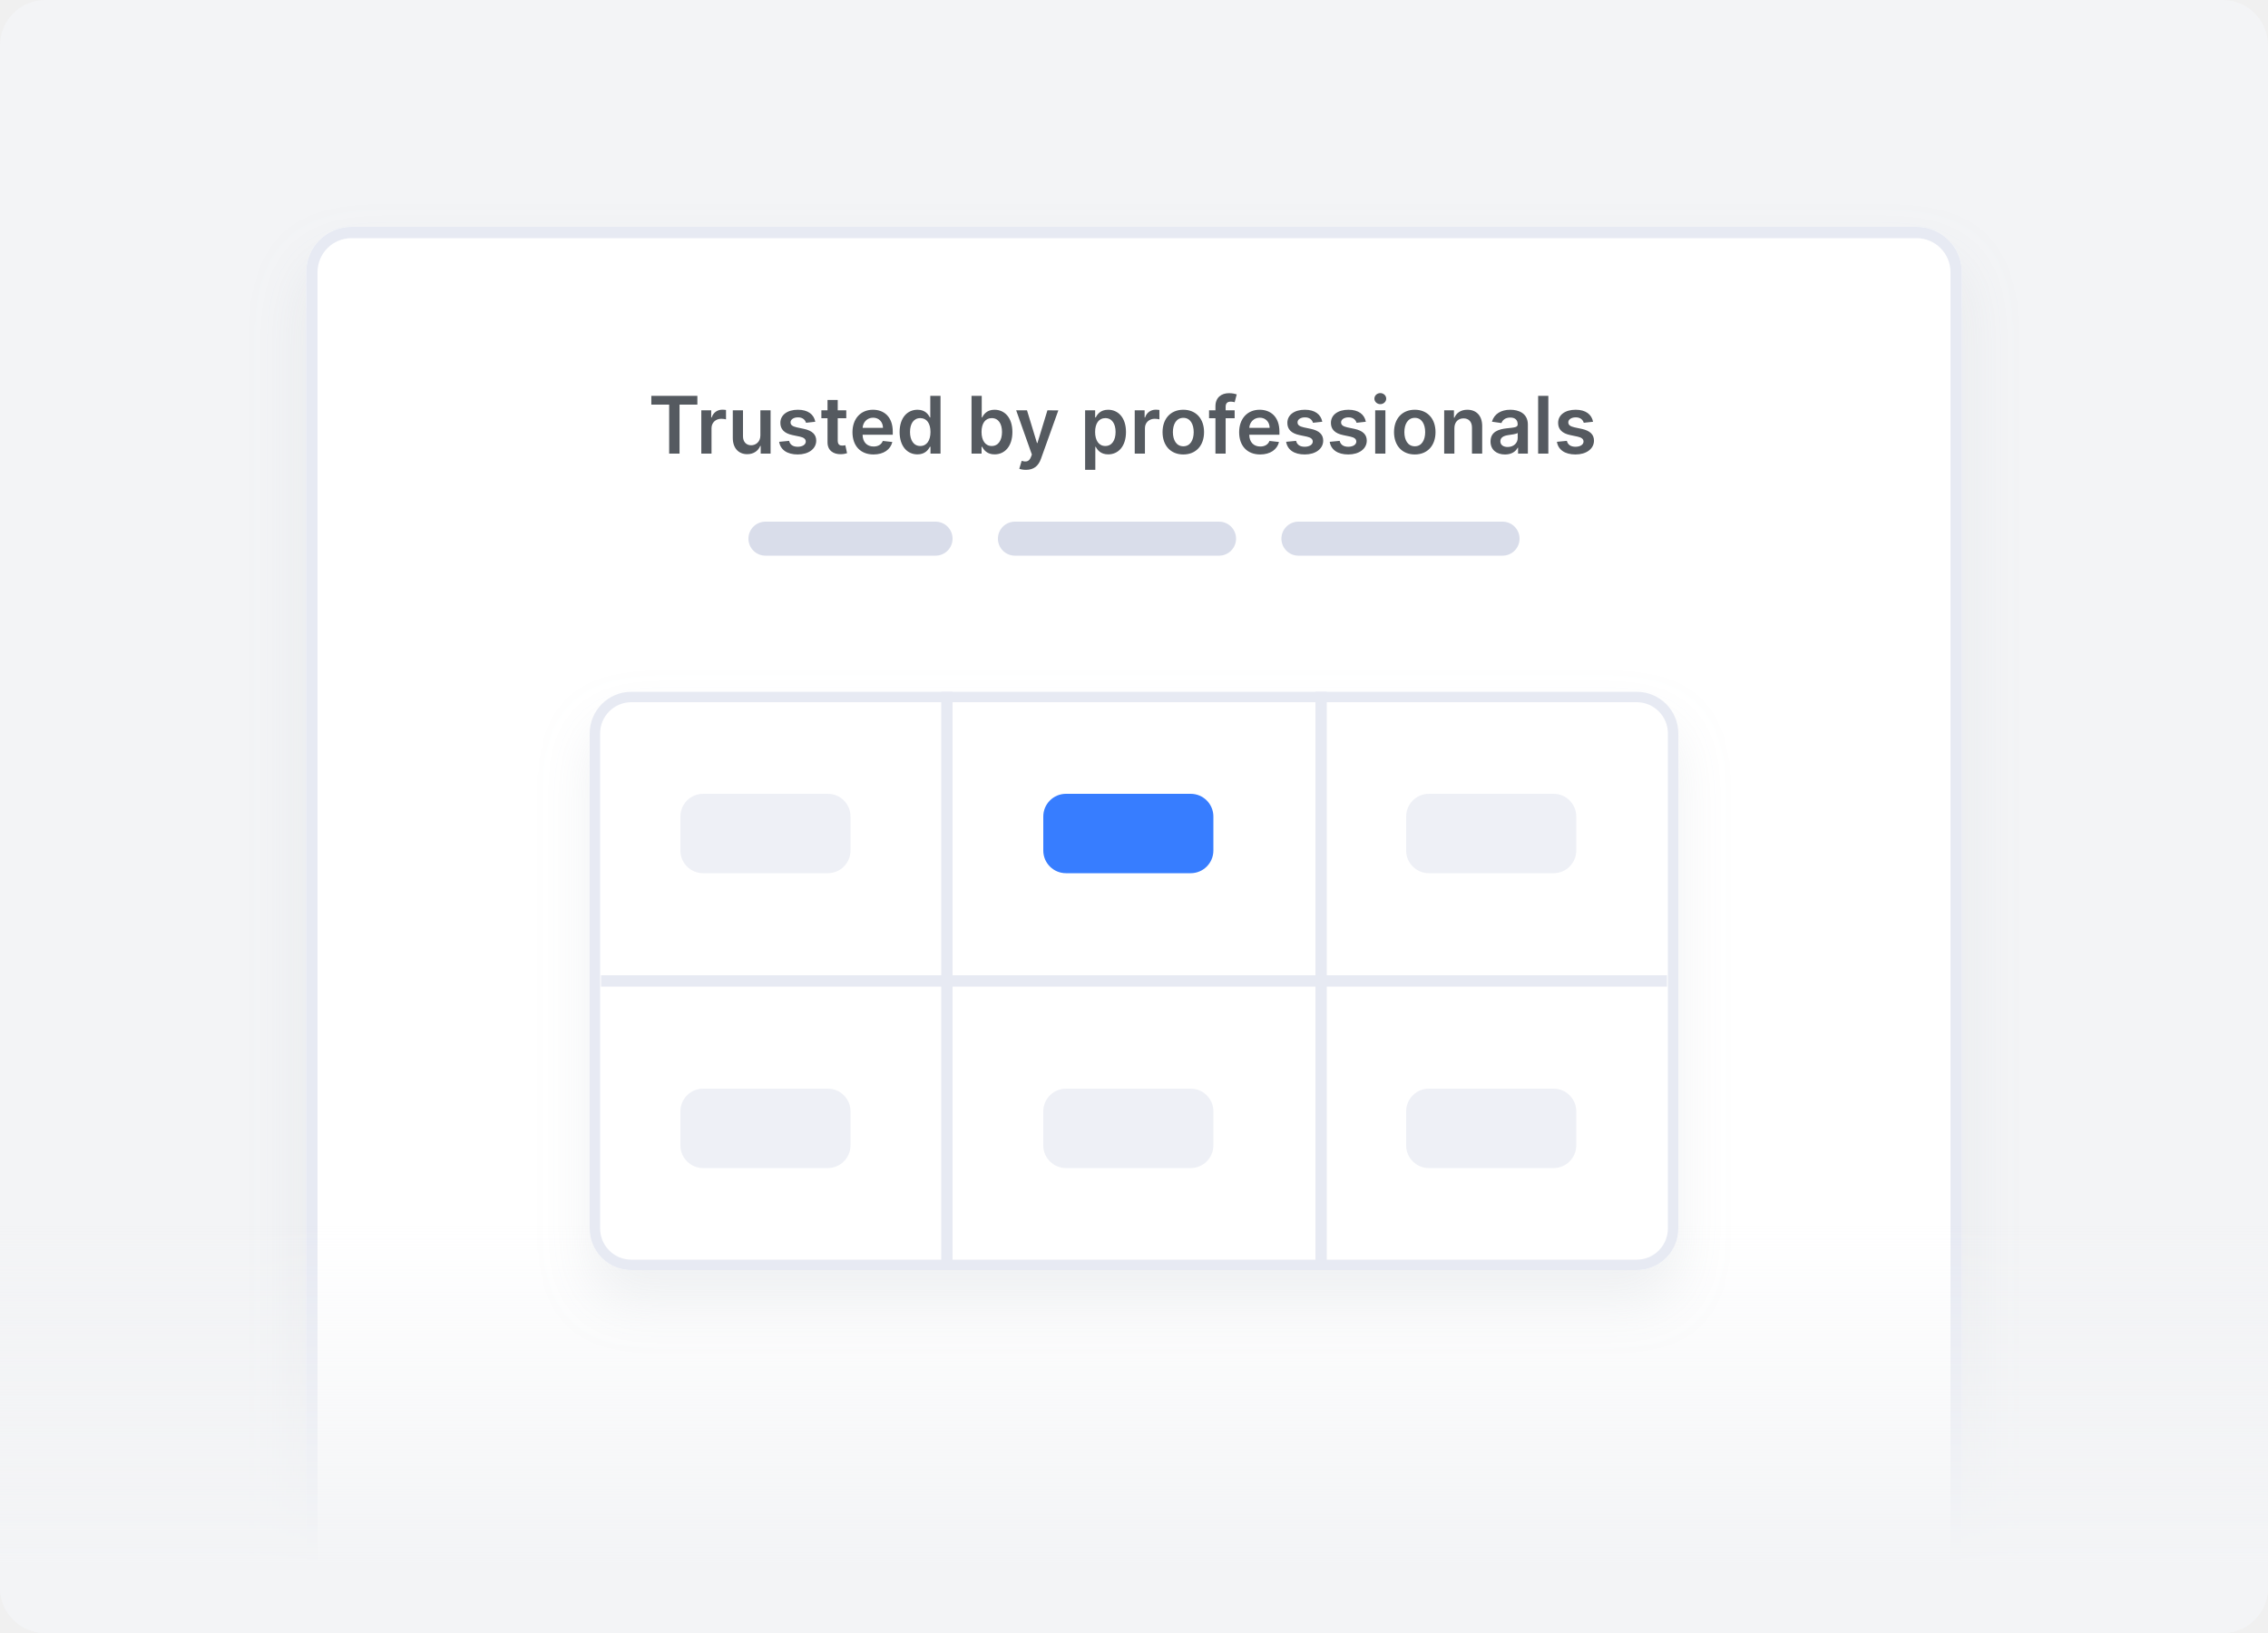
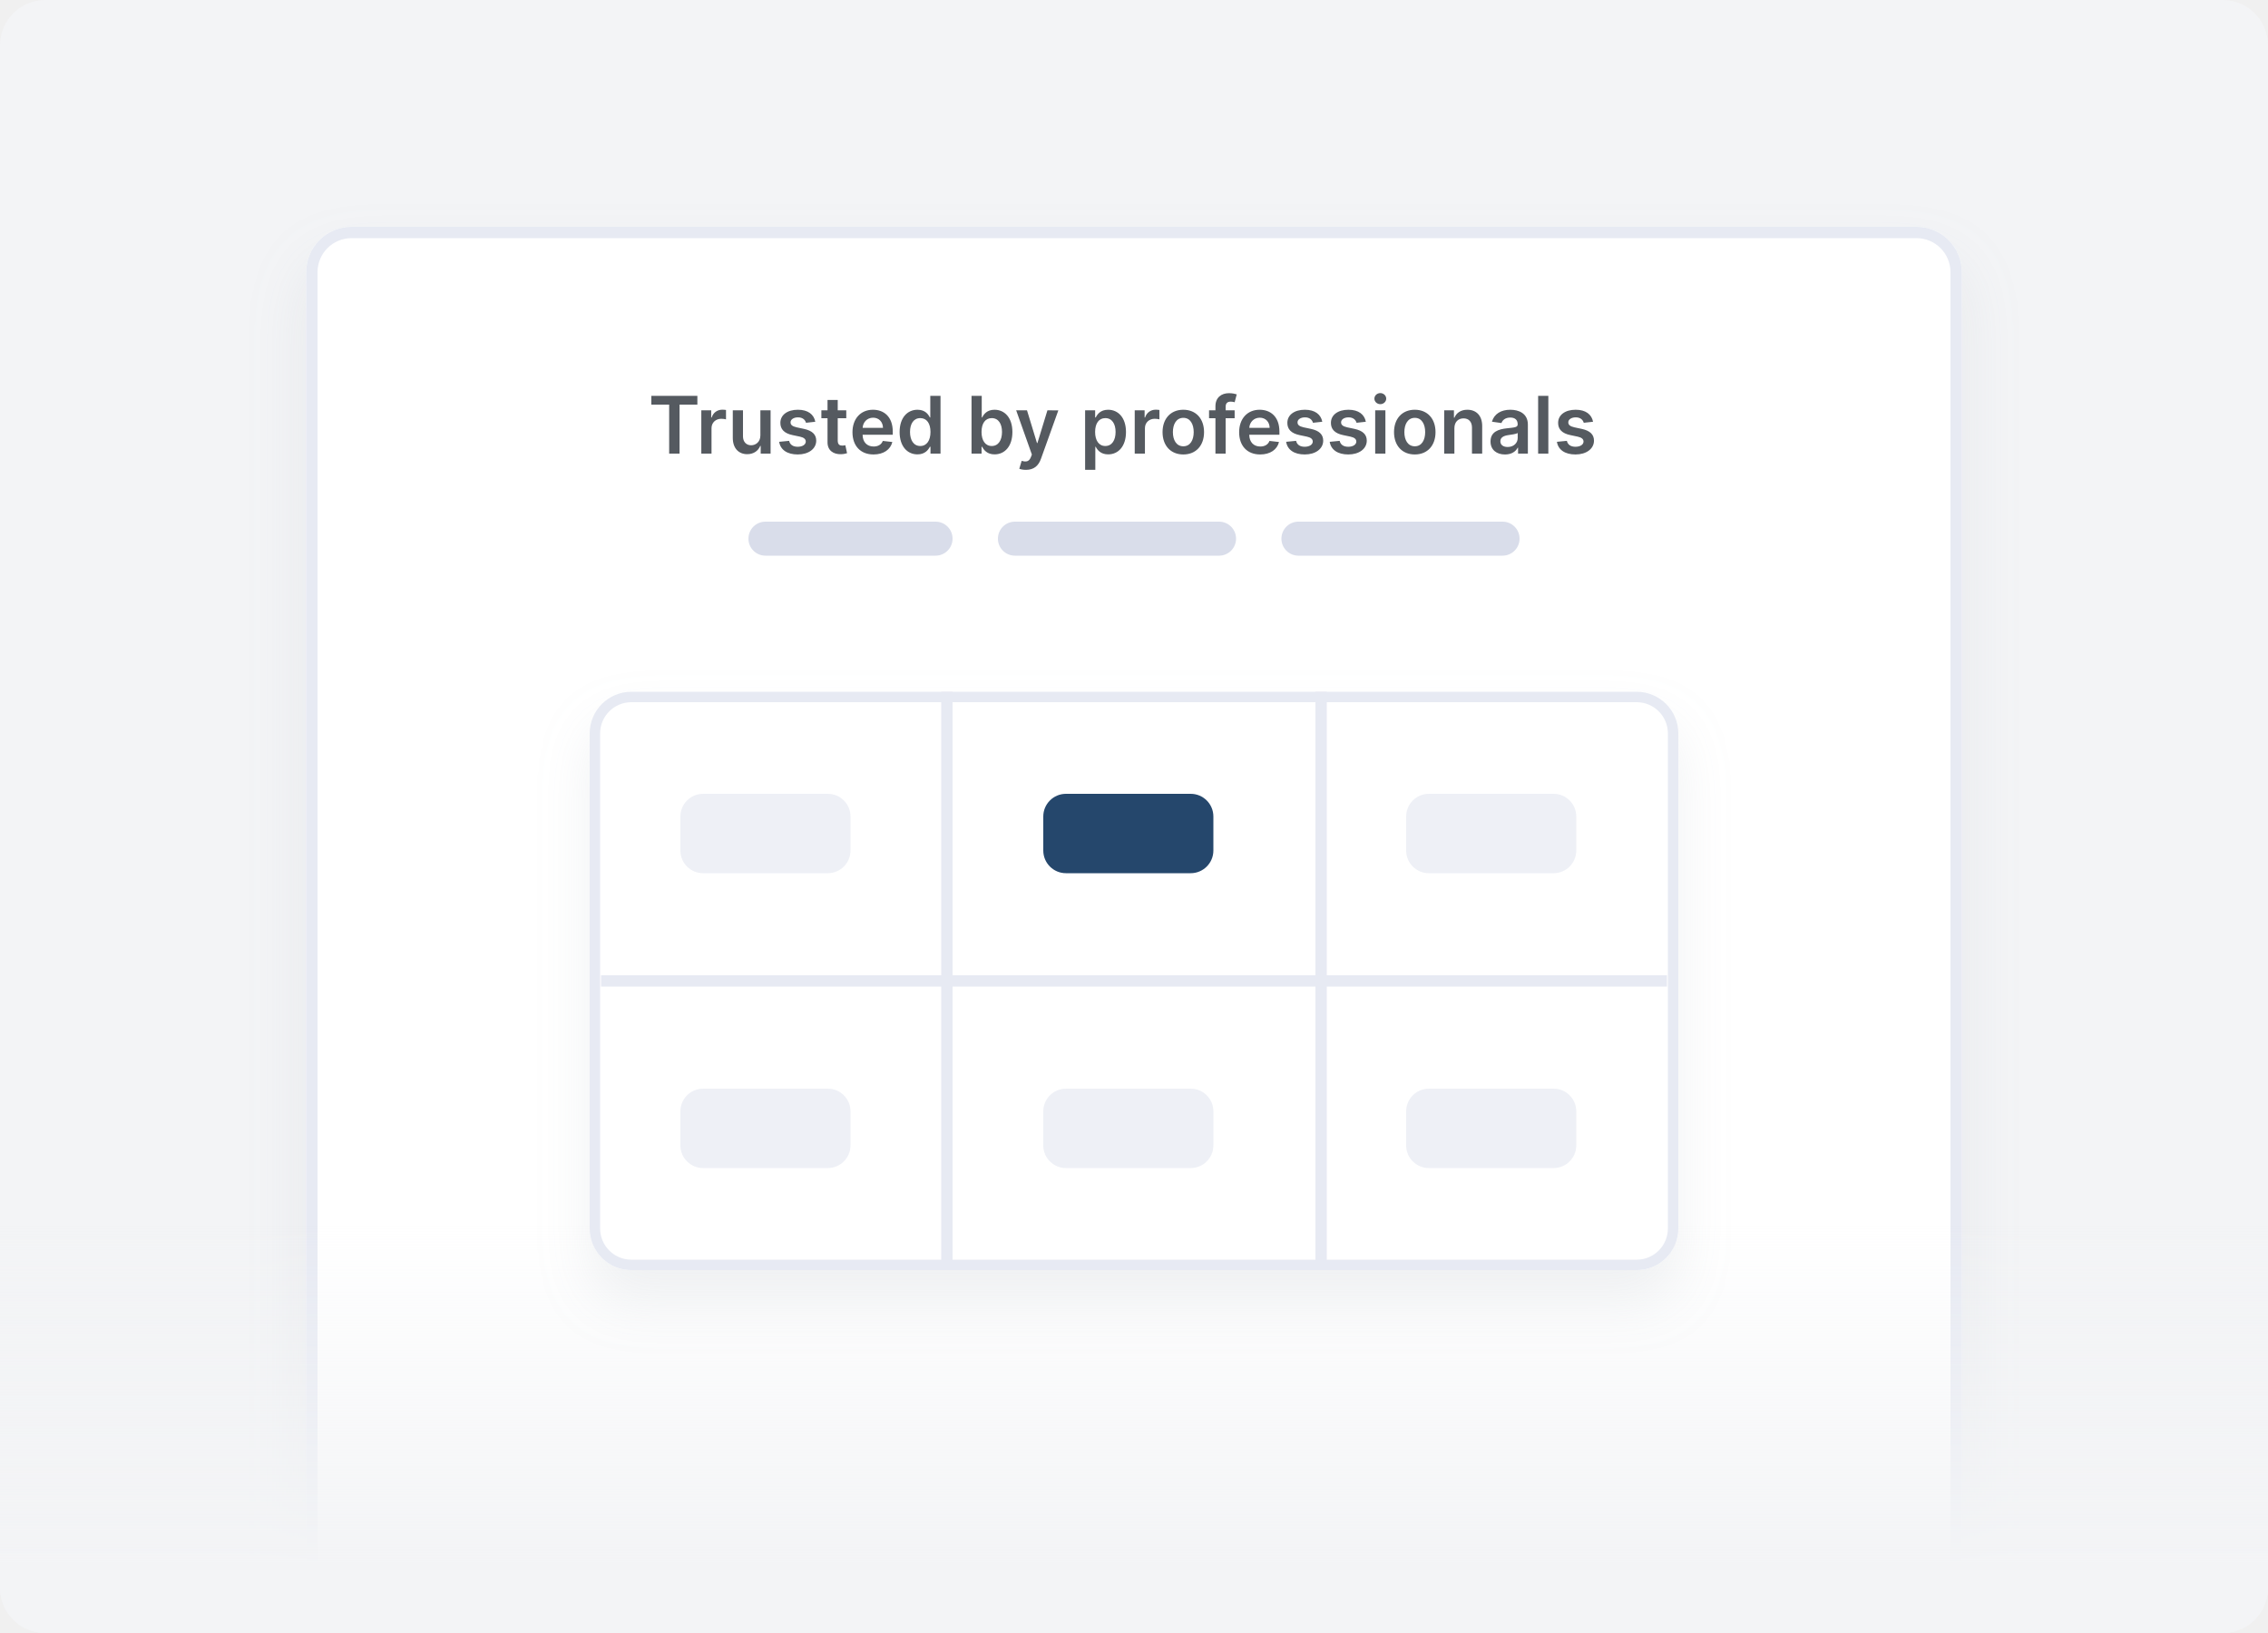
<svg xmlns="http://www.w3.org/2000/svg" width="200" height="144" viewBox="0 0 200 144" fill="none">
  <g clip-path="url(#clip0)">
    <path d="M196 0H4C1.791 0 0 1.791 0 4V140C0 142.209 1.791 144 4 144H196C198.209 144 200 142.209 200 140V4C200 1.791 198.209 0 196 0Z" fill="#F3F4F6" />
    <g filter="url(#filter0_d)">
      <path d="M27 24C27 21.791 28.791 20 31 20H169C171.209 20 173 21.791 173 24V144H27V24Z" fill="white" />
      <path d="M27.5 24C27.5 22.067 29.067 20.5 31 20.5H169C170.933 20.5 172.5 22.067 172.5 24V143.5H27.5V24Z" stroke="#E7EAF3" />
    </g>
    <path d="M0 104H200V140C200 142.209 198.209 144 196 144H4C1.791 144 0 142.209 0 140V104Z" fill="url(#paint0_linear)" />
    <rect x="66" y="46" width="18" height="3" rx="1.5" fill="#D9DDEA" />
    <rect x="88" y="46" width="21" height="3" rx="1.5" fill="#D9DDEA" />
    <rect x="113" y="46" width="21" height="3" rx="1.5" fill="#D9DDEA" />
    <path d="M57.436 35.682H59.009V40H59.924V35.682H61.497V34.909H57.436V35.682ZM61.844 40H62.744V37.755C62.744 37.271 63.109 36.928 63.604 36.928C63.756 36.928 63.945 36.955 64.022 36.98V36.152C63.94 36.137 63.798 36.127 63.699 36.127C63.261 36.127 62.896 36.376 62.757 36.818H62.717V36.182H61.844V40ZM67.053 38.394C67.053 38.976 66.638 39.264 66.24 39.264C65.808 39.264 65.519 38.959 65.519 38.474V36.182H64.62V38.613C64.62 39.53 65.142 40.05 65.892 40.05C66.464 40.05 66.867 39.749 67.041 39.321H67.081V40H67.953V36.182H67.053V38.394ZM71.896 37.191C71.772 36.545 71.255 36.132 70.36 36.132C69.44 36.132 68.814 36.584 68.816 37.291C68.814 37.847 69.157 38.215 69.89 38.367L70.541 38.504C70.892 38.581 71.056 38.722 71.056 38.939C71.056 39.2 70.772 39.396 70.345 39.396C69.932 39.396 69.664 39.217 69.587 38.874L68.709 38.959C68.821 39.659 69.41 40.075 70.347 40.075C71.302 40.075 71.976 39.58 71.978 38.856C71.976 38.312 71.625 37.979 70.904 37.822L70.253 37.683C69.865 37.596 69.711 37.462 69.714 37.241C69.711 36.982 69.997 36.803 70.372 36.803C70.787 36.803 71.006 37.029 71.076 37.281L71.896 37.191ZM74.627 36.182H73.874V35.267H72.974V36.182H72.432V36.878H72.974V39.001C72.969 39.719 73.491 40.072 74.167 40.052C74.423 40.045 74.599 39.995 74.696 39.963L74.545 39.259C74.495 39.272 74.393 39.294 74.281 39.294C74.055 39.294 73.874 39.215 73.874 38.852V36.878H74.627V36.182ZM77.029 40.075C77.919 40.075 78.53 39.64 78.689 38.976L77.849 38.881C77.727 39.205 77.429 39.374 77.041 39.374C76.459 39.374 76.074 38.991 76.067 38.337H78.727V38.061C78.727 36.721 77.921 36.132 76.981 36.132C75.888 36.132 75.174 36.935 75.174 38.113C75.174 39.311 75.878 40.075 77.029 40.075ZM76.069 37.73C76.097 37.243 76.457 36.833 76.994 36.833C77.511 36.833 77.859 37.211 77.864 37.73H76.069ZM80.905 40.067C81.561 40.067 81.857 39.677 81.998 39.398H82.053V40H82.938V34.909H82.036V36.813H81.998C81.862 36.537 81.581 36.132 80.907 36.132C80.025 36.132 79.331 36.823 79.331 38.096C79.331 39.354 80.005 40.067 80.905 40.067ZM81.156 39.329C80.562 39.329 80.248 38.807 80.248 38.091C80.248 37.38 80.557 36.87 81.156 36.87C81.735 36.87 82.053 37.35 82.053 38.091C82.053 38.832 81.73 39.329 81.156 39.329ZM85.673 40H86.558V39.398H86.61C86.752 39.677 87.048 40.067 87.704 40.067C88.604 40.067 89.277 39.354 89.277 38.096C89.277 36.823 88.584 36.132 87.701 36.132C87.028 36.132 86.747 36.537 86.61 36.813H86.573V34.909H85.673V40ZM86.555 38.091C86.555 37.35 86.874 36.87 87.453 36.87C88.052 36.87 88.36 37.38 88.36 38.091C88.36 38.807 88.047 39.329 87.453 39.329C86.879 39.329 86.555 38.832 86.555 38.091ZM90.472 41.432C91.173 41.432 91.578 41.071 91.794 40.462L93.328 36.187L92.366 36.182L91.484 39.065H91.444L90.564 36.182H89.609L90.994 40.08L90.917 40.286C90.75 40.721 90.487 40.751 90.094 40.636L89.885 41.337C90.007 41.387 90.226 41.432 90.472 41.432ZM95.689 41.432H96.589V39.398H96.626C96.768 39.677 97.064 40.067 97.72 40.067C98.62 40.067 99.293 39.354 99.293 38.096C99.293 36.823 98.6 36.132 97.717 36.132C97.044 36.132 96.763 36.537 96.626 36.813H96.574V36.182H95.689V41.432ZM96.571 38.091C96.571 37.35 96.89 36.87 97.469 36.87C98.068 36.87 98.376 37.38 98.376 38.091C98.376 38.807 98.063 39.329 97.469 39.329C96.894 39.329 96.571 38.832 96.571 38.091ZM100.064 40H100.964V37.755C100.964 37.271 101.329 36.928 101.824 36.928C101.975 36.928 102.164 36.955 102.241 36.98V36.152C102.159 36.137 102.018 36.127 101.918 36.127C101.481 36.127 101.115 36.376 100.976 36.818H100.936V36.182H100.064V40ZM104.348 40.075C105.466 40.075 106.177 39.287 106.177 38.106C106.177 36.923 105.466 36.132 104.348 36.132C103.229 36.132 102.518 36.923 102.518 38.106C102.518 39.287 103.229 40.075 104.348 40.075ZM104.353 39.354C103.734 39.354 103.43 38.802 103.43 38.103C103.43 37.405 103.734 36.846 104.353 36.846C104.962 36.846 105.265 37.405 105.265 38.103C105.265 38.802 104.962 39.354 104.353 39.354ZM108.875 36.182H108.082V35.881C108.082 35.583 108.206 35.416 108.542 35.416C108.683 35.416 108.803 35.449 108.877 35.471L109.059 34.775C108.942 34.735 108.686 34.67 108.375 34.67C107.711 34.67 107.182 35.051 107.182 35.821V36.182H106.618V36.878H107.182V40H108.082V36.878H108.875V36.182ZM111.126 40.075C112.016 40.075 112.628 39.64 112.787 38.976L111.947 38.881C111.825 39.205 111.527 39.374 111.139 39.374C110.557 39.374 110.172 38.991 110.164 38.337H112.824V38.061C112.824 36.721 112.019 36.132 111.079 36.132C109.985 36.132 109.272 36.935 109.272 38.113C109.272 39.311 109.975 40.075 111.126 40.075ZM110.167 37.73C110.194 37.243 110.555 36.833 111.092 36.833C111.609 36.833 111.957 37.211 111.962 37.73H110.167ZM116.603 37.191C116.479 36.545 115.962 36.132 115.067 36.132C114.147 36.132 113.521 36.584 113.523 37.291C113.521 37.847 113.864 38.215 114.597 38.367L115.248 38.504C115.599 38.581 115.763 38.722 115.763 38.939C115.763 39.2 115.48 39.396 115.052 39.396C114.639 39.396 114.371 39.217 114.294 38.874L113.416 38.959C113.528 39.659 114.117 40.075 115.055 40.075C116.009 40.075 116.683 39.58 116.685 38.856C116.683 38.312 116.332 37.979 115.611 37.822L114.96 37.683C114.572 37.596 114.418 37.462 114.421 37.241C114.418 36.982 114.704 36.803 115.079 36.803C115.494 36.803 115.713 37.029 115.783 37.281L116.603 37.191ZM120.445 37.191C120.321 36.545 119.804 36.132 118.909 36.132C117.989 36.132 117.363 36.584 117.365 37.291C117.363 37.847 117.706 38.215 118.439 38.367L119.09 38.504C119.441 38.581 119.605 38.722 119.605 38.939C119.605 39.2 119.321 39.396 118.894 39.396C118.481 39.396 118.213 39.217 118.136 38.874L117.258 38.959C117.37 39.659 117.959 40.075 118.896 40.075C119.851 40.075 120.525 39.58 120.527 38.856C120.525 38.312 120.174 37.979 119.453 37.822L118.802 37.683C118.414 37.596 118.26 37.462 118.262 37.241C118.26 36.982 118.546 36.803 118.921 36.803C119.336 36.803 119.555 37.029 119.625 37.281L120.445 37.191ZM121.269 40H122.169V36.182H121.269V40ZM121.721 35.64C122.007 35.64 122.241 35.421 122.241 35.153C122.241 34.882 122.007 34.663 121.721 34.663C121.433 34.663 121.199 34.882 121.199 35.153C121.199 35.421 121.433 35.64 121.721 35.64ZM124.76 40.075C125.878 40.075 126.589 39.287 126.589 38.106C126.589 36.923 125.878 36.132 124.76 36.132C123.641 36.132 122.93 36.923 122.93 38.106C122.93 39.287 123.641 40.075 124.76 40.075ZM124.765 39.354C124.146 39.354 123.842 38.802 123.842 38.103C123.842 37.405 124.146 36.846 124.765 36.846C125.374 36.846 125.677 37.405 125.677 38.103C125.677 38.802 125.374 39.354 124.765 39.354ZM128.253 37.763C128.253 37.211 128.586 36.893 129.061 36.893C129.526 36.893 129.804 37.199 129.804 37.708V40H130.704V37.569C130.706 36.654 130.184 36.132 129.396 36.132C128.825 36.132 128.432 36.406 128.258 36.831H128.213V36.182H127.353V40H128.253V37.763ZM132.717 40.077C133.316 40.077 133.674 39.796 133.838 39.475H133.868V40H134.733V37.445C134.733 36.435 133.911 36.132 133.182 36.132C132.379 36.132 131.763 36.49 131.564 37.186L132.404 37.305C132.494 37.044 132.747 36.821 133.187 36.821C133.605 36.821 133.833 37.034 133.833 37.41V37.425C133.833 37.683 133.562 37.696 132.889 37.768C132.148 37.847 131.44 38.069 131.44 38.929C131.44 39.679 131.989 40.077 132.717 40.077ZM132.951 39.416C132.576 39.416 132.307 39.244 132.307 38.914C132.307 38.568 132.608 38.424 133.011 38.367C133.247 38.334 133.719 38.275 133.836 38.18V38.63C133.836 39.055 133.493 39.416 132.951 39.416ZM136.538 34.909H135.638V40H136.538V34.909ZM140.481 37.191C140.357 36.545 139.84 36.132 138.945 36.132C138.025 36.132 137.399 36.584 137.401 37.291C137.399 37.847 137.742 38.215 138.475 38.367L139.126 38.504C139.477 38.581 139.641 38.722 139.641 38.939C139.641 39.2 139.358 39.396 138.93 39.396C138.517 39.396 138.249 39.217 138.172 38.874L137.294 38.959C137.406 39.659 137.995 40.075 138.932 40.075C139.887 40.075 140.561 39.58 140.563 38.856C140.561 38.312 140.21 37.979 139.489 37.822L138.838 37.683C138.45 37.596 138.296 37.462 138.299 37.241C138.296 36.982 138.582 36.803 138.957 36.803C139.372 36.803 139.591 37.029 139.661 37.281L140.481 37.191Z" fill="#555A60" />
    <g filter="url(#filter1_d)">
      <rect x="52" y="61" width="96" height="51" rx="3.678" fill="white" />
      <rect x="52.46" y="61.46" width="95.081" height="50.081" rx="3.218" stroke="#E7EAF3" stroke-width="0.92" />
    </g>
    <rect x="53" y="86" width="94" height="1" fill="#E7EAF3" />
    <rect x="83" y="61" width="1" height="51" fill="#E7EAF3" />
    <rect x="116" y="61" width="1" height="51" fill="#E7EAF3" />
    <rect x="60" y="70" width="15" height="7" rx="2" fill="#E7EAF3" fill-opacity="0.7" />
-     <rect x="92" y="70" width="15" height="7" rx="2" fill="#377dff" />
+     <rect x="92" y="70" width="15" height="7" rx="2" fill="#25476C" />
    <rect x="124" y="70" width="15" height="7" rx="2" fill="#E7EAF3" fill-opacity="0.7" />
    <rect x="124" y="96" width="15" height="7" rx="2" fill="#E7EAF3" fill-opacity="0.7" />
    <rect x="92" y="96" width="15" height="7" rx="2" fill="#E7EAF3" fill-opacity="0.7" />
    <rect x="60" y="96" width="15" height="7" rx="2" fill="#E7EAF3" fill-opacity="0.7" />
  </g>
  <defs>
    <filter id="filter0_d" x="22" y="18" width="156" height="134" filterUnits="userSpaceOnUse" color-interpolation-filters="sRGB">
      <feFlood flood-opacity="0" result="BackgroundImageFix" />
      <feColorMatrix in="SourceAlpha" type="matrix" values="0 0 0 0 0 0 0 0 0 0 0 0 0 0 0 0 0 0 127 0" />
      <feOffset dy="3" />
      <feGaussianBlur stdDeviation="2.5" />
      <feColorMatrix type="matrix" values="0 0 0 0 0.549 0 0 0 0 0.596 0 0 0 0 0.643 0 0 0 0.125 0" />
      <feBlend mode="normal" in2="BackgroundImageFix" result="effect1_dropShadow" />
      <feBlend mode="normal" in="SourceGraphic" in2="effect1_dropShadow" result="shape" />
    </filter>
    <filter id="filter1_d" x="47.402" y="59.161" width="105.195" height="60.195" filterUnits="userSpaceOnUse" color-interpolation-filters="sRGB">
      <feFlood flood-opacity="0" result="BackgroundImageFix" />
      <feColorMatrix in="SourceAlpha" type="matrix" values="0 0 0 0 0 0 0 0 0 0 0 0 0 0 0 0 0 0 127 0" />
      <feOffset dy="2.759" />
      <feGaussianBlur stdDeviation="2.299" />
      <feColorMatrix type="matrix" values="0 0 0 0 0.549 0 0 0 0 0.596 0 0 0 0 0.643 0 0 0 0.125 0" />
      <feBlend mode="normal" in2="BackgroundImageFix" result="effect1_dropShadow" />
      <feBlend mode="normal" in="SourceGraphic" in2="effect1_dropShadow" result="shape" />
    </filter>
    <linearGradient id="paint0_linear" x1="100" y1="154" x2="100" y2="92.5" gradientUnits="userSpaceOnUse">
      <stop offset="0.256" stop-color="#F3F4F6" />
      <stop offset="0.749" stop-color="#F3F4F6" stop-opacity="0" />
    </linearGradient>
    <clipPath id="clip0">
      <rect width="200" height="144" fill="white" />
    </clipPath>
  </defs>
</svg>
